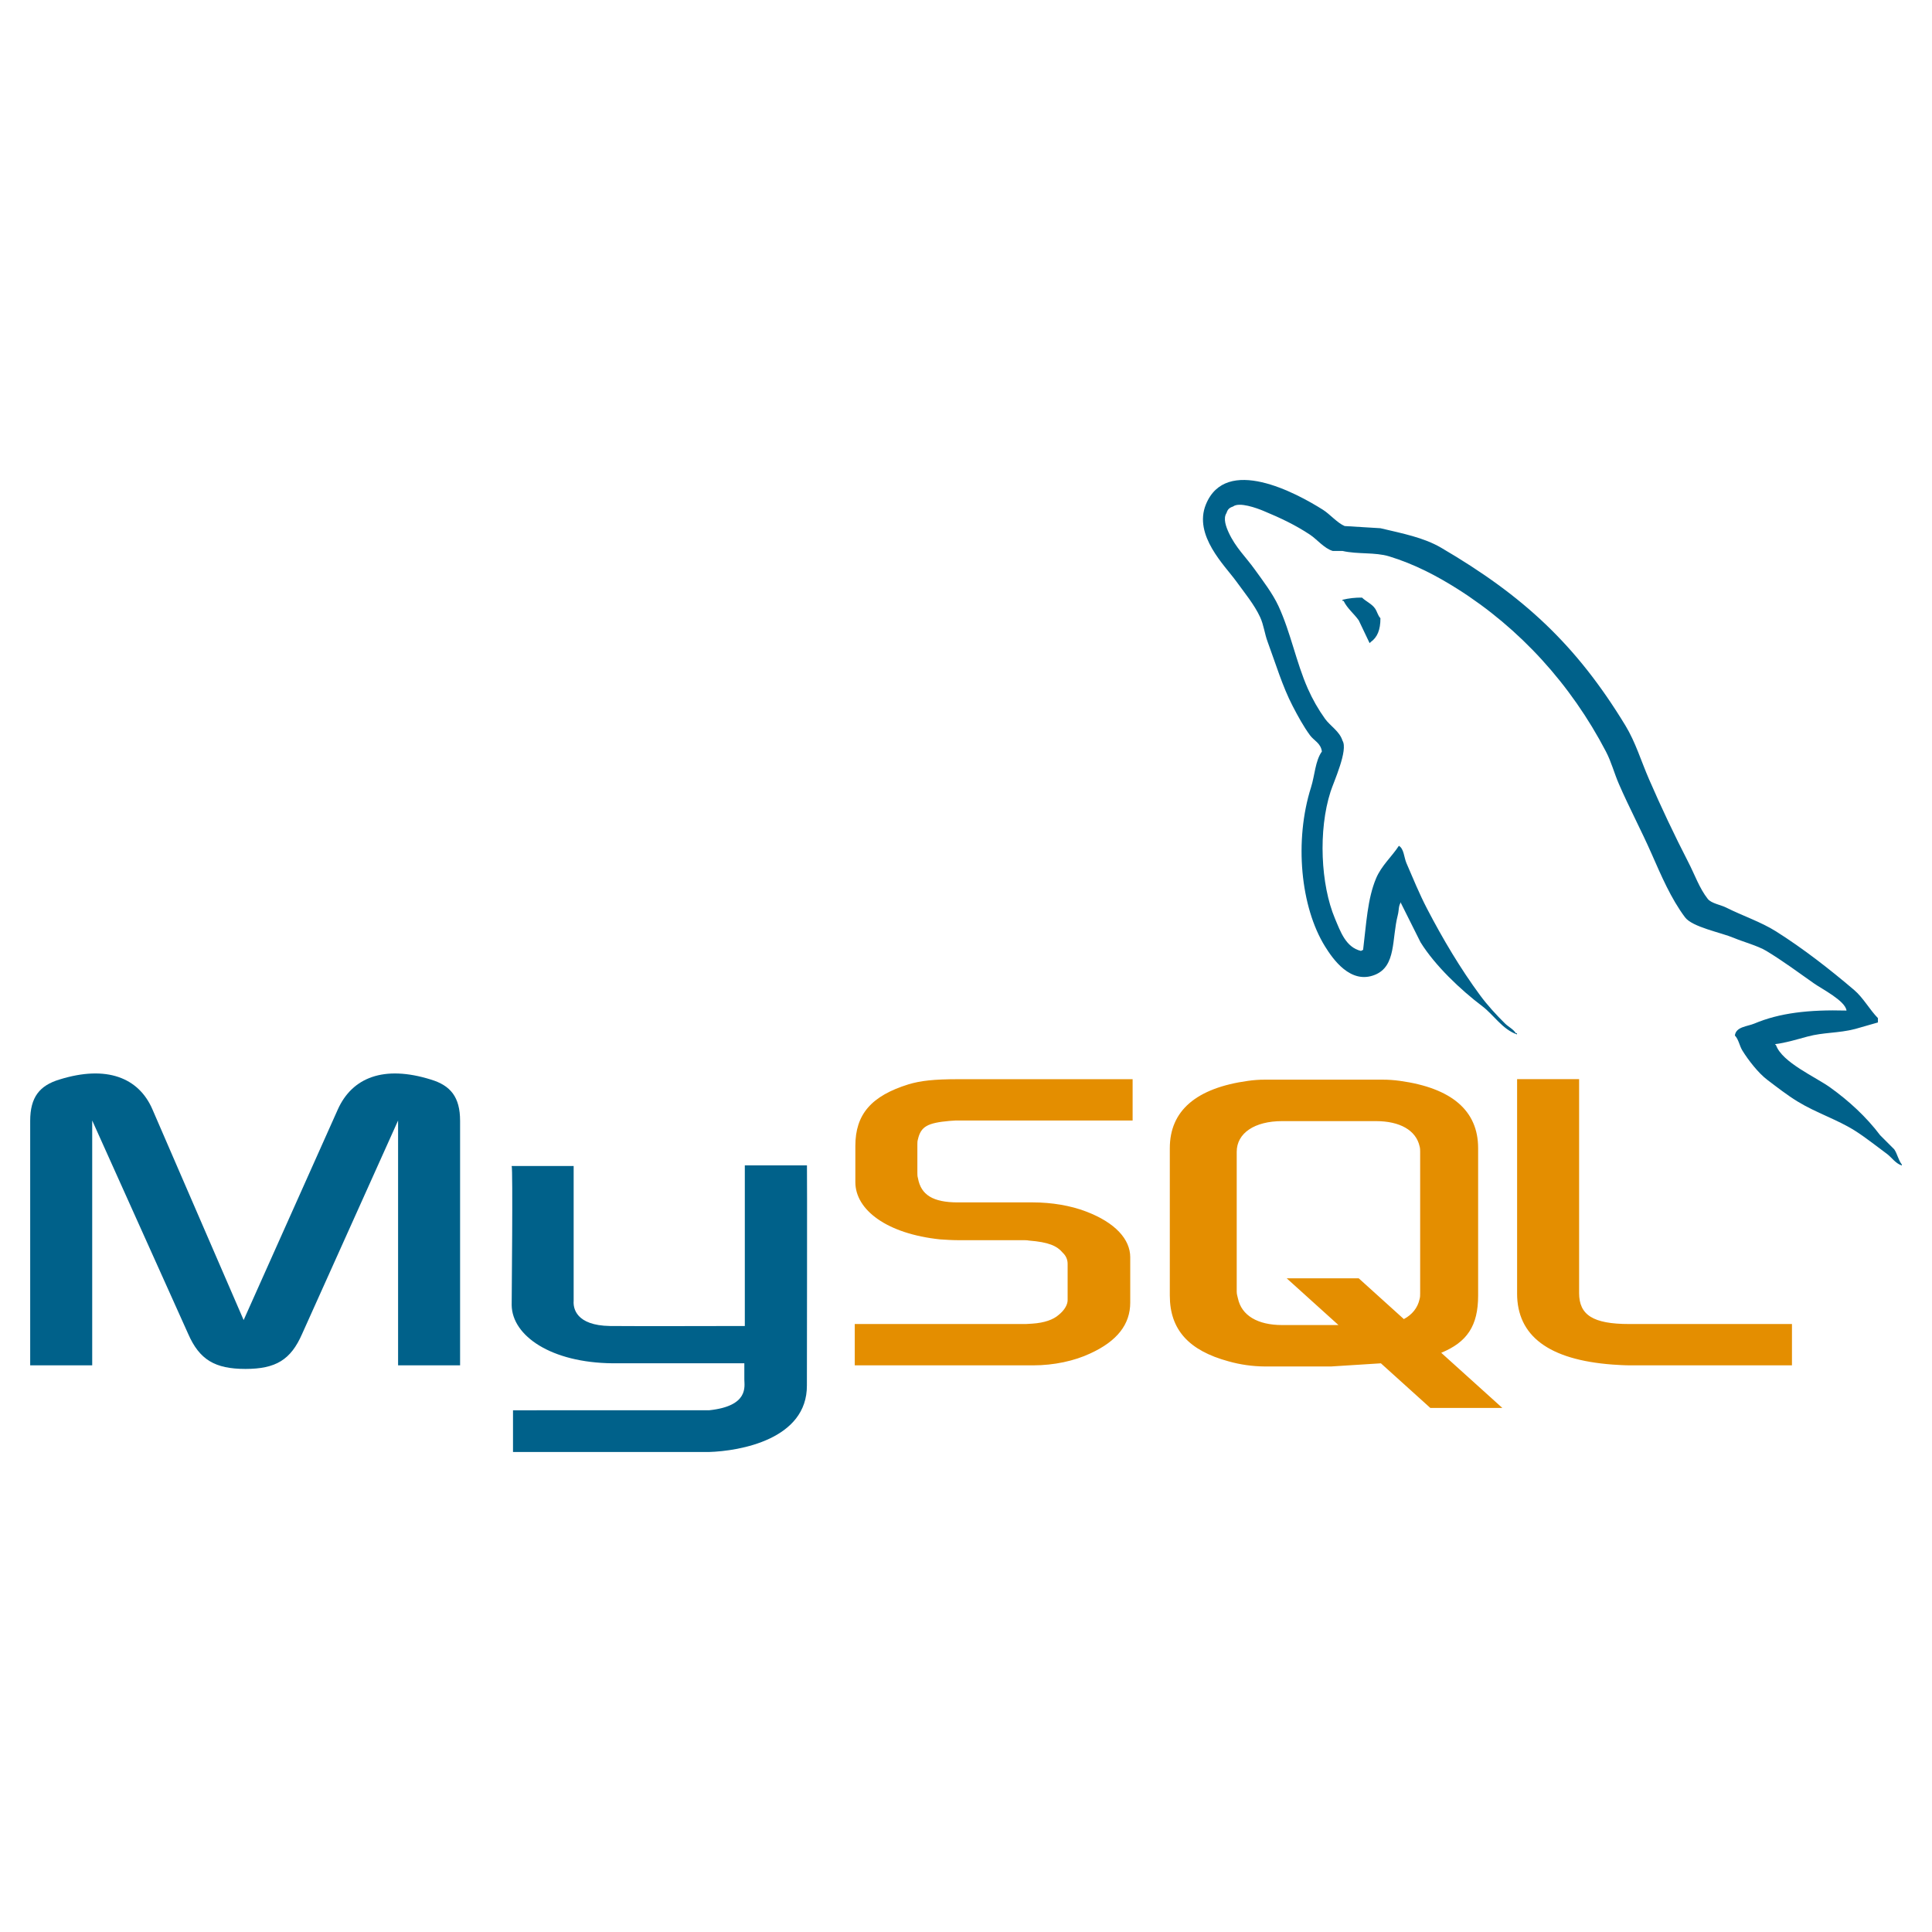
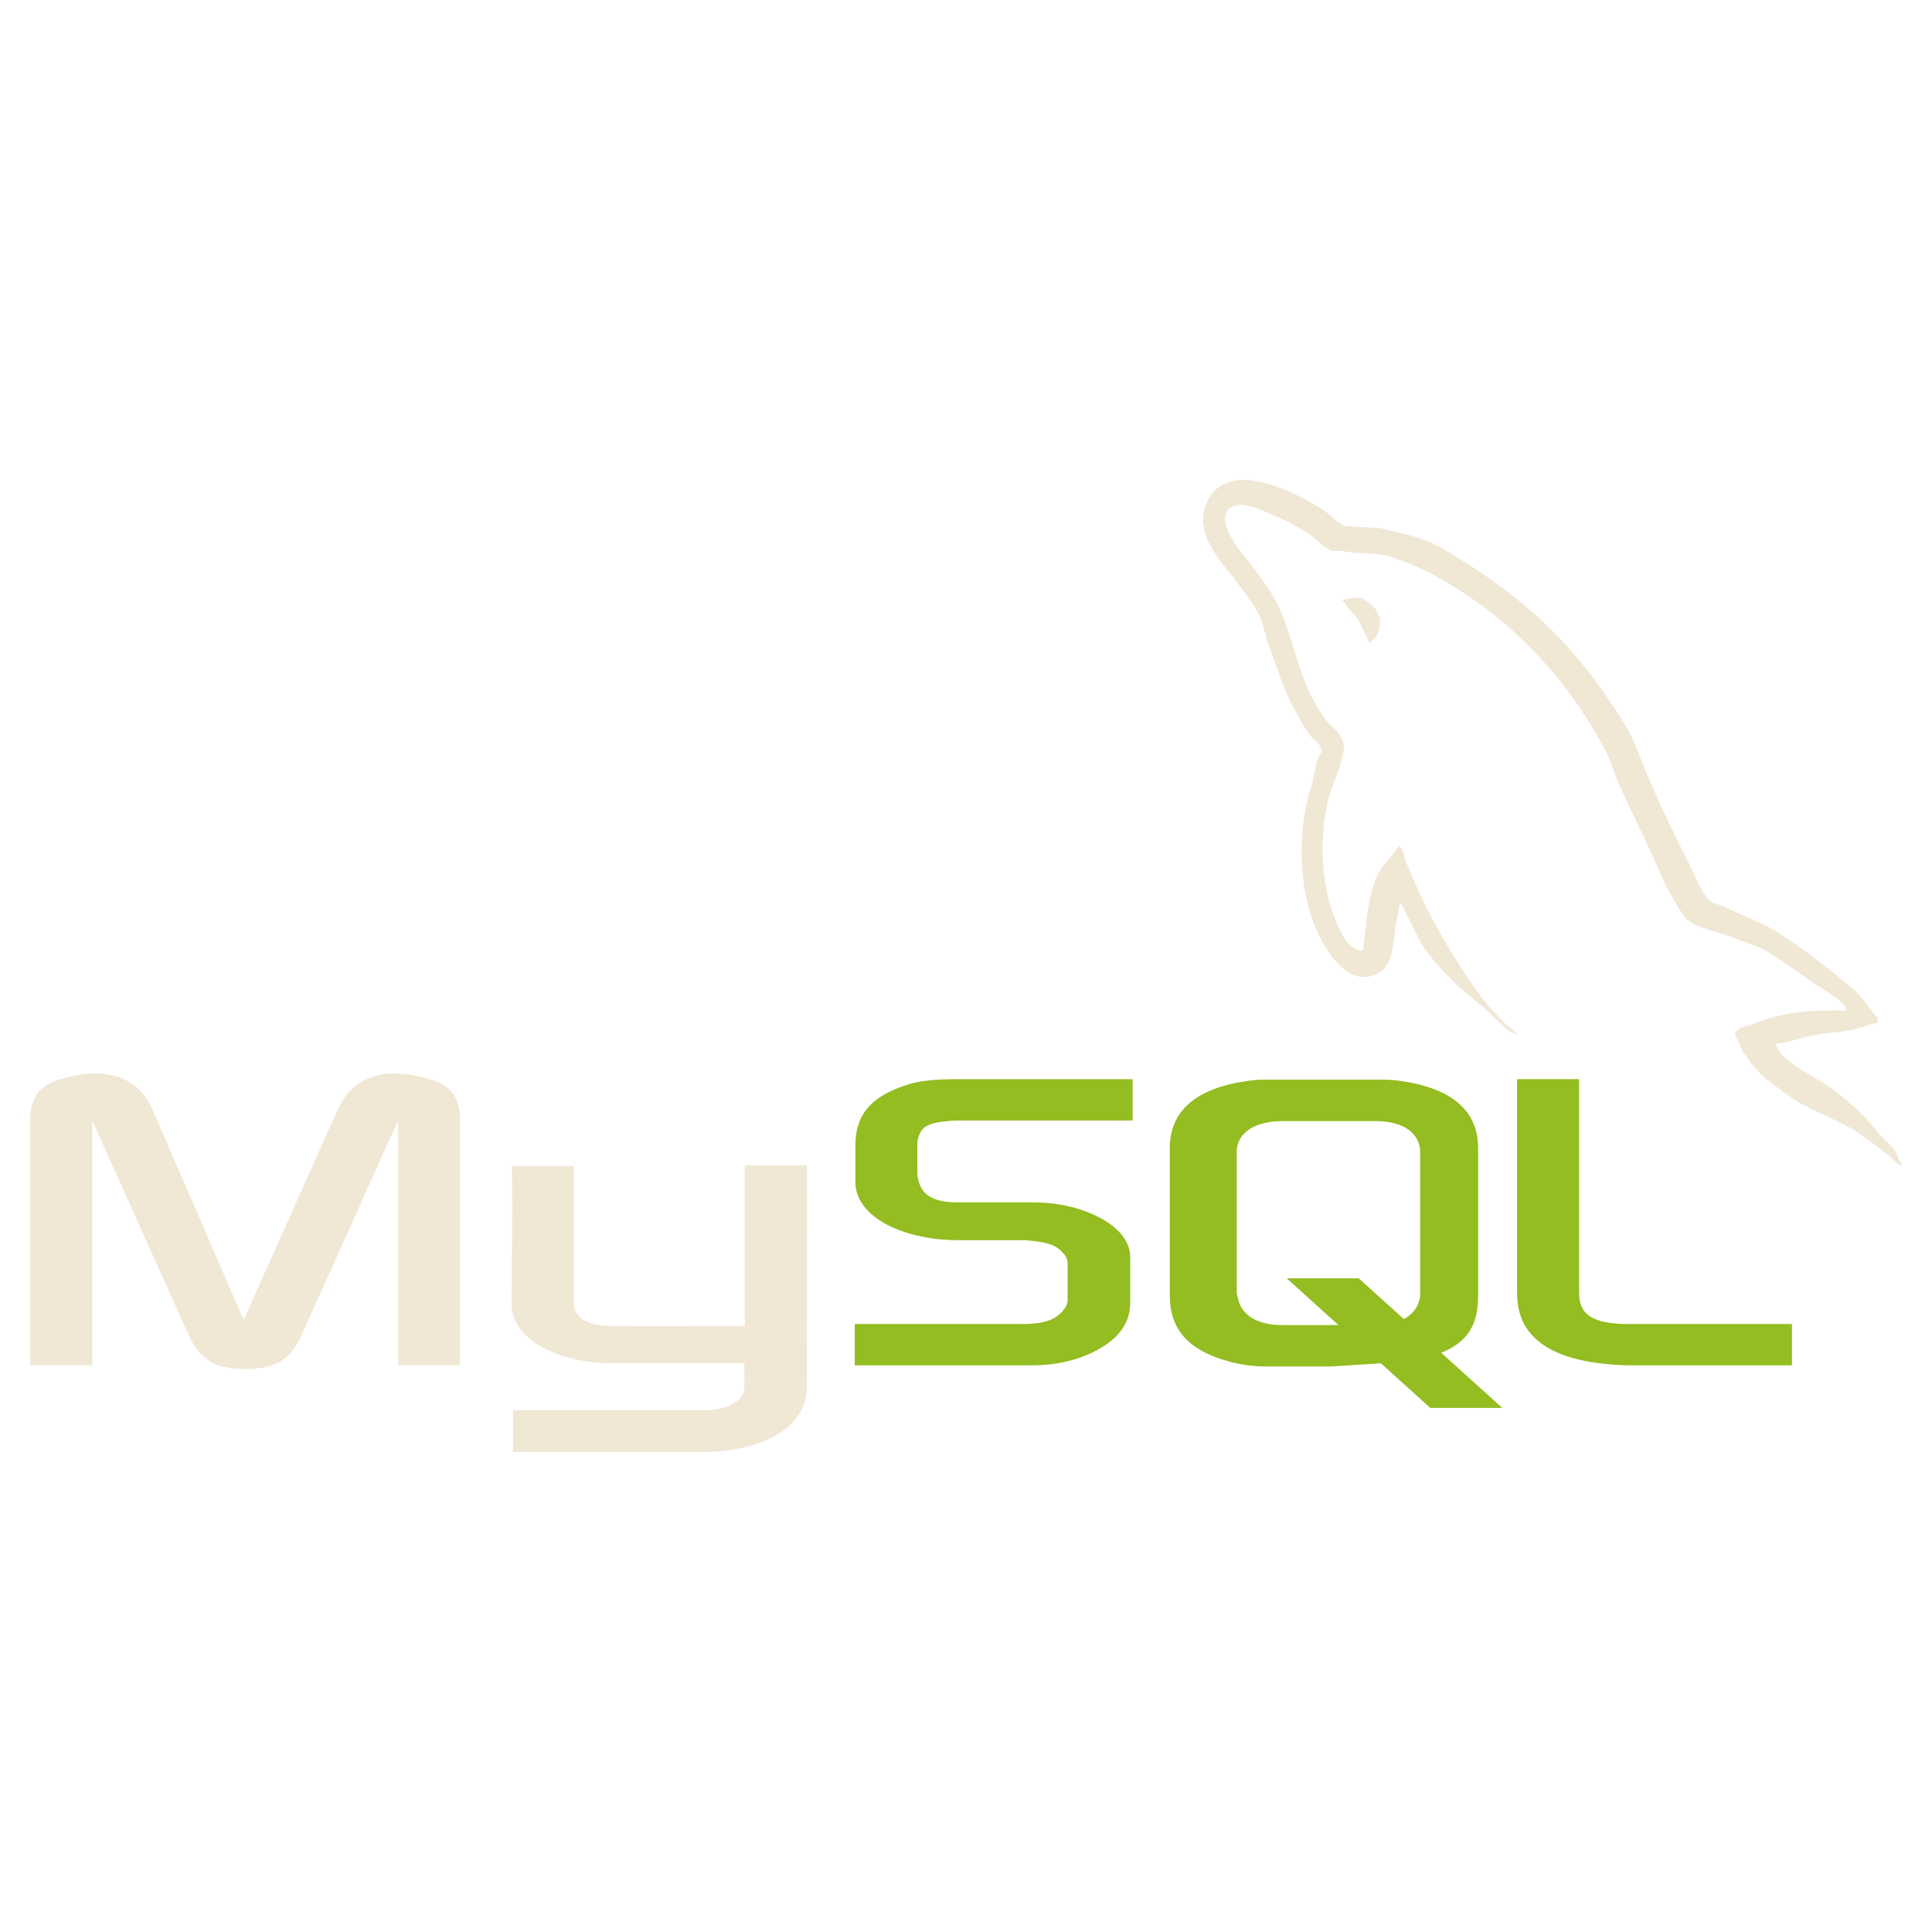
- <svg xmlns="http://www.w3.org/2000/svg" viewBox="0 0 128 128">
-   <path fill="#00618A" d="M2.001 90.458h4.108V74.235l6.36 14.143c.75 1.712 1.777 2.317 3.792 2.317s3.003-.605 3.753-2.317l6.36-14.143v16.223h4.108V74.262c0-1.58-.632-2.345-1.936-2.739-3.121-.974-5.215-.131-6.163 1.976l-6.241 13.958-6.043-13.959c-.909-2.106-3.042-2.949-6.163-1.976C2.632 71.917 2 72.681 2 74.261v16.197zm31.898-13.206h4.107v8.938c-.038.485.156 1.625 2.406 1.661 1.148.018 8.862 0 8.934 0V77.208h4.117c.019 0-.004 14.514-.004 14.574.022 3.58-4.441 4.357-6.499 4.417H33.988v-2.764c.022 0 12.963.003 12.995-.001 2.645-.279 2.332-1.593 2.331-2.035v-1.078h-8.731c-4.062-.037-6.65-1.81-6.683-3.85-.002-.187.089-9.129-.001-9.219z" />
-   <path fill="#E48E00" d="M56.63 90.458h11.812c1.383 0 2.727-.289 3.793-.789 1.777-.816 2.646-1.922 2.646-3.372v-3.002c0-1.185-.987-2.292-2.923-3.028-1.027-.396-2.292-.605-3.517-.605h-4.978c-1.659 0-2.449-.5-2.646-1.606-.039-.132-.039-.237-.039-.369v-1.87c0-.105 0-.211.039-.342.197-.843.632-1.08 2.094-1.212l.395-.026h11.733v-2.738H63.504c-1.659 0-2.528.105-3.318.342-2.449.764-3.517 1.975-3.517 4.082v2.396c0 1.844 2.095 3.424 5.61 3.793.396.025.79.053 1.185.053h4.267c.158 0 .316 0 .435.025 1.304.105 1.856.343 2.252.816a.98.98 0 01.315.737v2.397c0 .289-.197.658-.592.974-.355.316-.948.527-1.738.58l-.435.026H56.63v2.738zm43.881-4.766c0 2.817 2.094 4.397 6.32 4.714.395.026.79.052 1.185.052h10.706V87.72h-10.784c-2.41 0-3.318-.606-3.318-2.055V71.497h-4.108v14.195zm-23.008.142v-9.765c0-2.48 1.742-3.985 5.186-4.46a7.8 7.8 0 011.108-.079h7.799c.396 0 .752.026 1.147.079 3.444.475 5.187 1.979 5.187 4.46v9.765c0 2.014-.74 3.09-2.445 3.792l4.048 3.653h-4.771l-3.274-2.956-3.296.209h-4.395a9.075 9.075 0 01-2.414-.343c-2.613-.712-3.88-2.085-3.88-4.355zm4.434-.237c0 .132.039.265.079.423.237 1.135 1.307 1.768 2.929 1.768h3.732l-3.428-3.095h4.771l2.989 2.7c.552-.295.914-.743 1.041-1.32.039-.132.039-.264.039-.396v-9.368c0-.105 0-.238-.039-.37-.238-1.056-1.307-1.662-2.89-1.662h-6.216c-1.82 0-3.008.792-3.008 2.032v9.288z" />
-   <path fill="#00618A" d="M122.336 66.952c-2.525-.069-4.454.166-6.104.861-.469.198-1.216.203-1.292.79.257.271.297.674.502 1.006.394.637 1.059 1.491 1.652 1.938.647.489 1.315 1.013 2.011 1.437 1.235.754 2.615 1.184 3.806 1.938.701.446 1.397 1.006 2.082 1.509.339.247.565.634 1.006.789v-.071c-.231-.294-.291-.698-.503-1.006l-.934-.934c-.913-1.212-2.071-2.275-3.304-3.159-.982-.705-3.18-1.658-3.59-2.801l-.072-.071c.696-.079 1.512-.331 2.154-.503 1.08-.29 2.045-.215 3.16-.503l1.508-.432v-.286c-.563-.578-.966-1.344-1.58-1.867-1.607-1.369-3.363-2.737-5.17-3.879-1.002-.632-2.241-1.043-3.304-1.579-.356-.181-.984-.274-1.221-.575-.559-.711-.862-1.612-1.293-2.441a93.068 93.068 0 01-2.585-5.458c-.544-1.245-.9-2.473-1.579-3.59-3.261-5.361-6.771-8.597-12.208-11.777-1.157-.677-2.55-.943-4.021-1.292l-2.37-.144c-.481-.201-.983-.791-1.436-1.077-1.802-1.138-6.422-3.613-7.756-.358-.842 2.054 1.26 4.058 2.011 5.099.527.73 1.203 1.548 1.58 2.369.248.54.29 1.081.503 1.652.521 1.406.976 2.937 1.651 4.236.341.658.718 1.351 1.149 1.939.264.36.718.52.789 1.077-.443.62-.469 1.584-.718 2.369-1.122 3.539-.699 7.938.934 10.557.501.805 1.681 2.529 3.303 1.867 1.419-.578 1.103-2.369 1.509-3.95.092-.357.035-.621.215-.861v.072l1.293 2.585c.957 1.541 2.654 3.15 4.093 4.237.746.563 1.334 1.538 2.298 1.867v-.073h-.071c-.188-.291-.479-.411-.719-.646-.562-.551-1.187-1.235-1.651-1.867-1.309-1.776-2.465-3.721-3.519-5.745-.503-.966-.94-2.032-1.364-3.016-.164-.379-.162-.953-.502-1.148-.466.72-1.149 1.303-1.509 2.154-.574 1.36-.648 3.019-.861 4.739l-.144.071c-1.001-.241-1.352-1.271-1.724-2.154-.94-2.233-1.115-5.83-.287-8.401.214-.666 1.181-2.761.789-3.376-.187-.613-.804-.967-1.148-1.437a11.222 11.222 0 01-1.149-2.011c-.77-1.741-1.129-3.696-1.938-5.457-.388-.842-1.042-1.693-1.58-2.441-.595-.83-1.262-1.44-1.724-2.442-.164-.356-.387-.927-.144-1.293.077-.247.188-.35.432-.431.416-.321 1.576.107 2.01.287 1.152.479 2.113.934 3.089 1.58.468.311.941.911 1.508 1.077h.646c1.011.232 2.144.071 3.088.358 1.67.508 3.166 1.297 4.524 2.155 4.139 2.614 7.522 6.334 9.838 10.772.372.715.534 1.396.861 2.154.662 1.528 1.496 3.101 2.154 4.596.657 1.491 1.298 2.996 2.227 4.237.488.652 2.374 1.002 3.231 1.364.601.254 1.585.519 2.154.861 1.087.656 2.141 1.437 3.16 2.155.509.362 2.076 1.149 2.154 1.798zM90.237 39.593a5.124 5.124 0 00-1.293.144v.071h.072c.251.517.694.849 1.005 1.293l.719 1.508.071-.071c.445-.313.648-.814.646-1.58-.179-.188-.205-.423-.359-.646-.204-.3-.602-.468-.861-.719z" />
+ <svg xmlns="http://www.w3.org/2000/svg" viewBox="0 0 128 128" version="1.1" id="svg8">
+   <defs id="defs12" />
+   <path fill="#00618A" d="M2.001 90.458h4.108V74.235l6.36 14.143c.75 1.712 1.777 2.317 3.792 2.317s3.003-.605 3.753-2.317l6.36-14.143v16.223h4.108V74.262c0-1.58-.632-2.345-1.936-2.739-3.121-.974-5.215-.131-6.163 1.976l-6.241 13.958-6.043-13.959c-.909-2.106-3.042-2.949-6.163-1.976C2.632 71.917 2 72.681 2 74.261v16.197zm31.898-13.206h4.107v8.938c-.038.485.156 1.625 2.406 1.661 1.148.018 8.862 0 8.934 0V77.208h4.117c.019 0-.004 14.514-.004 14.574.022 3.58-4.441 4.357-6.499 4.417H33.988v-2.764c.022 0 12.963.003 12.995-.001 2.645-.279 2.332-1.593 2.331-2.035v-1.078h-8.731c-4.062-.037-6.65-1.81-6.683-3.85-.002-.187.089-9.129-.001-9.219z" id="path2" style="fill:#f0e7d5;fill-opacity:1" />
+   <path fill="#E48E00" d="M56.63 90.458h11.812c1.383 0 2.727-.289 3.793-.789 1.777-.816 2.646-1.922 2.646-3.372v-3.002c0-1.185-.987-2.292-2.923-3.028-1.027-.396-2.292-.605-3.517-.605h-4.978c-1.659 0-2.449-.5-2.646-1.606-.039-.132-.039-.237-.039-.369v-1.87c0-.105 0-.211.039-.342.197-.843.632-1.08 2.094-1.212l.395-.026h11.733v-2.738H63.504c-1.659 0-2.528.105-3.318.342-2.449.764-3.517 1.975-3.517 4.082v2.396c0 1.844 2.095 3.424 5.61 3.793.396.025.79.053 1.185.053h4.267c.158 0 .316 0 .435.025 1.304.105 1.856.343 2.252.816a.98.98 0 01.315.737v2.397c0 .289-.197.658-.592.974-.355.316-.948.527-1.738.58l-.435.026H56.63v2.738zm43.881-4.766c0 2.817 2.094 4.397 6.32 4.714.395.026.79.052 1.185.052h10.706V87.72h-10.784c-2.41 0-3.318-.606-3.318-2.055V71.497h-4.108v14.195zm-23.008.142v-9.765c0-2.48 1.742-3.985 5.186-4.46a7.8 7.8 0 011.108-.079h7.799c.396 0 .752.026 1.147.079 3.444.475 5.187 1.979 5.187 4.46v9.765c0 2.014-.74 3.09-2.445 3.792l4.048 3.653h-4.771l-3.274-2.956-3.296.209h-4.395a9.075 9.075 0 01-2.414-.343c-2.613-.712-3.88-2.085-3.88-4.355zm4.434-.237c0 .132.039.265.079.423.237 1.135 1.307 1.768 2.929 1.768h3.732l-3.428-3.095h4.771l2.989 2.7c.552-.295.914-.743 1.041-1.32.039-.132.039-.264.039-.396v-9.368c0-.105 0-.238-.039-.37-.238-1.056-1.307-1.662-2.89-1.662h-6.216c-1.82 0-3.008.792-3.008 2.032v9.288z" id="path4" style="fill:#93bd20;fill-opacity:1" />
+   <path fill="#00618A" d="M122.336 66.952c-2.525-.069-4.454.166-6.104.861-.469.198-1.216.203-1.292.79.257.271.297.674.502 1.006.394.637 1.059 1.491 1.652 1.938.647.489 1.315 1.013 2.011 1.437 1.235.754 2.615 1.184 3.806 1.938.701.446 1.397 1.006 2.082 1.509.339.247.565.634 1.006.789v-.071c-.231-.294-.291-.698-.503-1.006l-.934-.934c-.913-1.212-2.071-2.275-3.304-3.159-.982-.705-3.18-1.658-3.59-2.801l-.072-.071c.696-.079 1.512-.331 2.154-.503 1.08-.29 2.045-.215 3.16-.503l1.508-.432v-.286c-.563-.578-.966-1.344-1.58-1.867-1.607-1.369-3.363-2.737-5.17-3.879-1.002-.632-2.241-1.043-3.304-1.579-.356-.181-.984-.274-1.221-.575-.559-.711-.862-1.612-1.293-2.441a93.068 93.068 0 01-2.585-5.458c-.544-1.245-.9-2.473-1.579-3.59-3.261-5.361-6.771-8.597-12.208-11.777-1.157-.677-2.55-.943-4.021-1.292l-2.37-.144c-.481-.201-.983-.791-1.436-1.077-1.802-1.138-6.422-3.613-7.756-.358-.842 2.054 1.26 4.058 2.011 5.099.527.73 1.203 1.548 1.58 2.369.248.54.29 1.081.503 1.652.521 1.406.976 2.937 1.651 4.236.341.658.718 1.351 1.149 1.939.264.36.718.52.789 1.077-.443.62-.469 1.584-.718 2.369-1.122 3.539-.699 7.938.934 10.557.501.805 1.681 2.529 3.303 1.867 1.419-.578 1.103-2.369 1.509-3.95.092-.357.035-.621.215-.861v.072l1.293 2.585c.957 1.541 2.654 3.15 4.093 4.237.746.563 1.334 1.538 2.298 1.867v-.073h-.071c-.188-.291-.479-.411-.719-.646-.562-.551-1.187-1.235-1.651-1.867-1.309-1.776-2.465-3.721-3.519-5.745-.503-.966-.94-2.032-1.364-3.016-.164-.379-.162-.953-.502-1.148-.466.72-1.149 1.303-1.509 2.154-.574 1.36-.648 3.019-.861 4.739l-.144.071c-1.001-.241-1.352-1.271-1.724-2.154-.94-2.233-1.115-5.83-.287-8.401.214-.666 1.181-2.761.789-3.376-.187-.613-.804-.967-1.148-1.437a11.222 11.222 0 01-1.149-2.011c-.77-1.741-1.129-3.696-1.938-5.457-.388-.842-1.042-1.693-1.58-2.441-.595-.83-1.262-1.44-1.724-2.442-.164-.356-.387-.927-.144-1.293.077-.247.188-.35.432-.431.416-.321 1.576.107 2.01.287 1.152.479 2.113.934 3.089 1.58.468.311.941.911 1.508 1.077h.646c1.011.232 2.144.071 3.088.358 1.67.508 3.166 1.297 4.524 2.155 4.139 2.614 7.522 6.334 9.838 10.772.372.715.534 1.396.861 2.154.662 1.528 1.496 3.101 2.154 4.596.657 1.491 1.298 2.996 2.227 4.237.488.652 2.374 1.002 3.231 1.364.601.254 1.585.519 2.154.861 1.087.656 2.141 1.437 3.16 2.155.509.362 2.076 1.149 2.154 1.798zM90.237 39.593a5.124 5.124 0 00-1.293.144v.071h.072c.251.517.694.849 1.005 1.293l.719 1.508.071-.071c.445-.313.648-.814.646-1.58-.179-.188-.205-.423-.359-.646-.204-.3-.602-.468-.861-.719z" id="path6" style="fill:#f0e7d5;fill-opacity:1" />
</svg>
